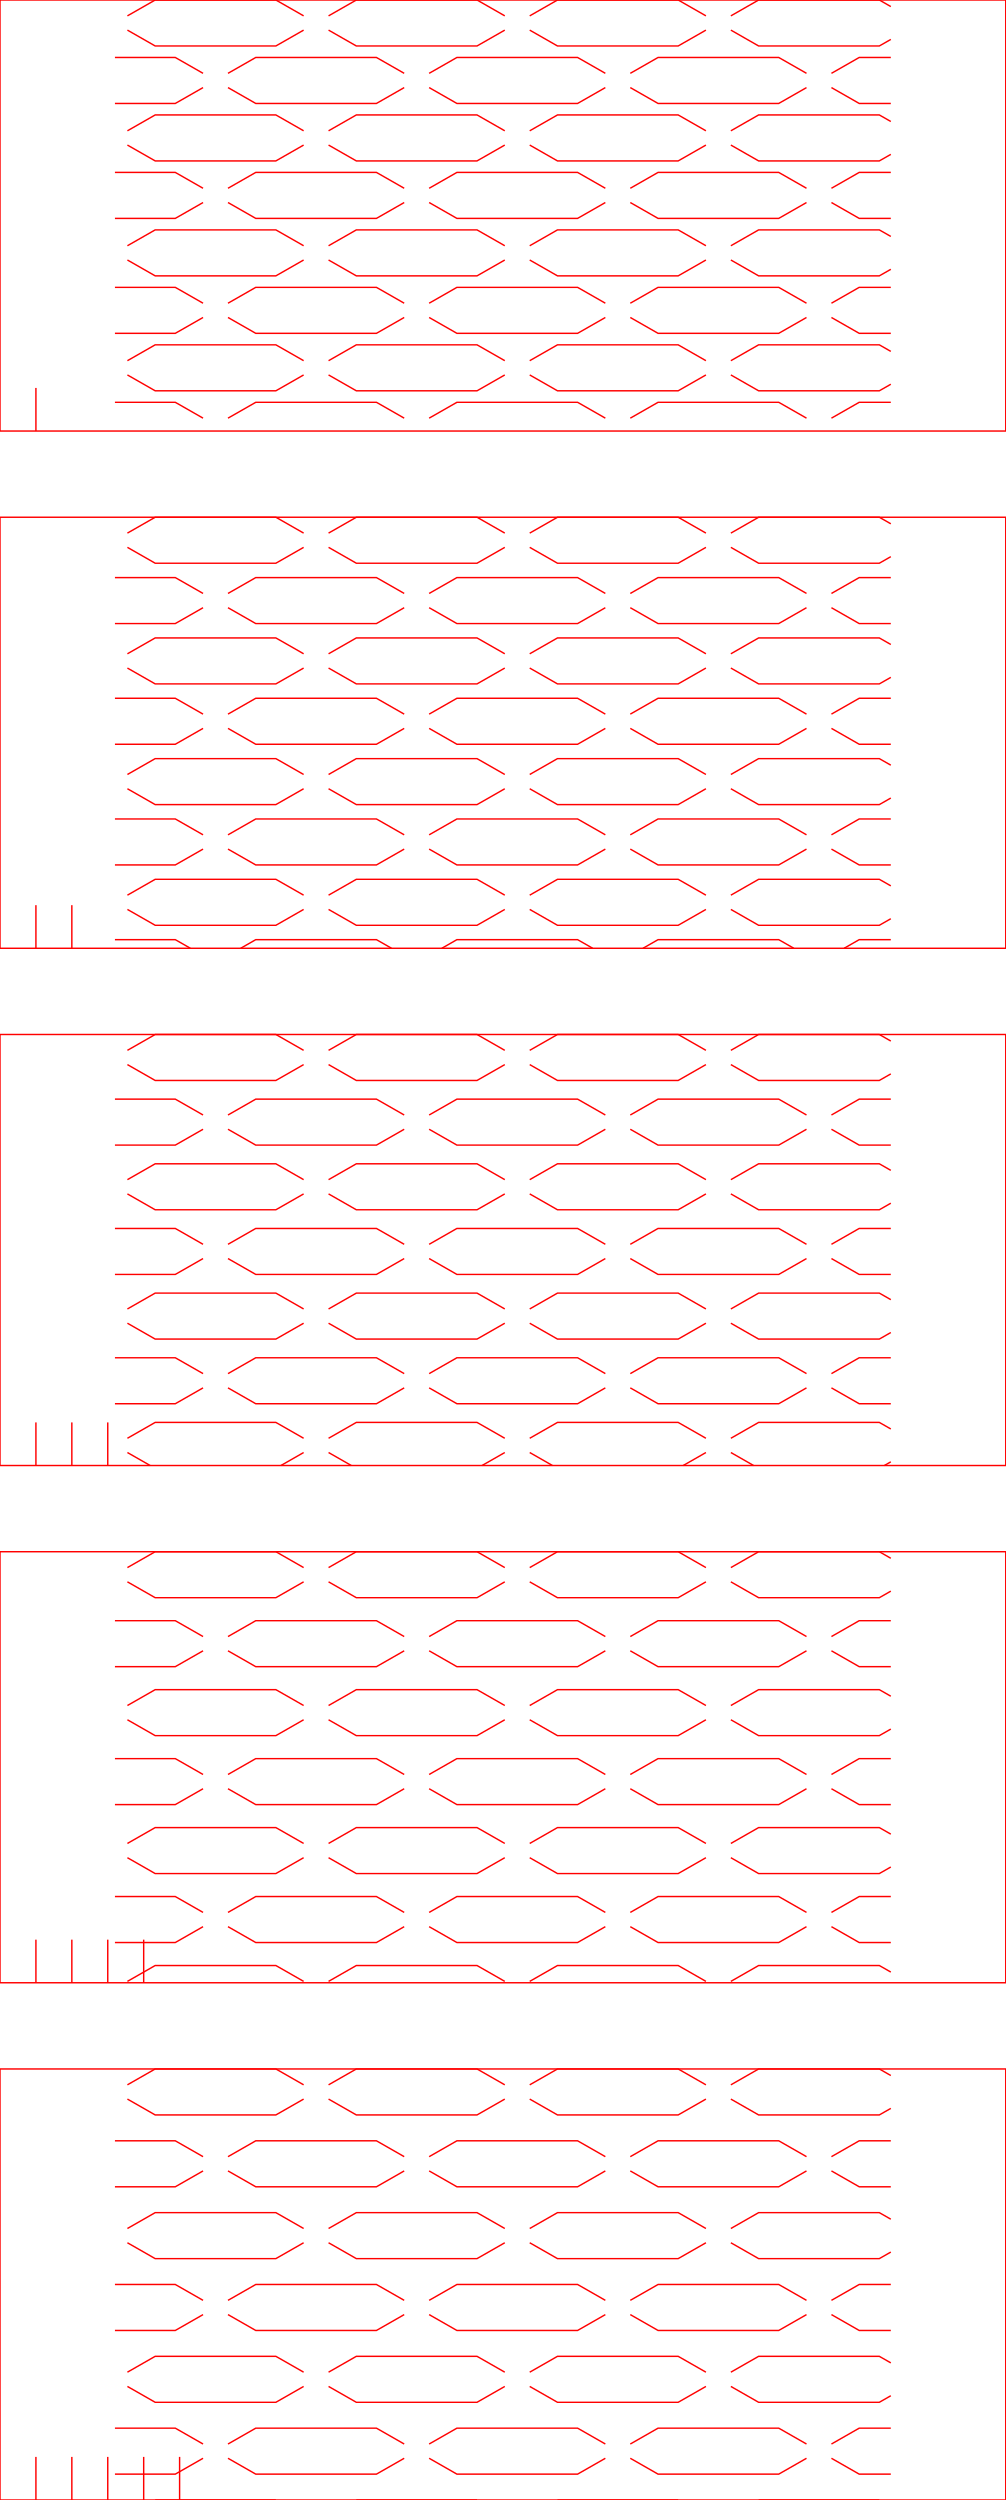
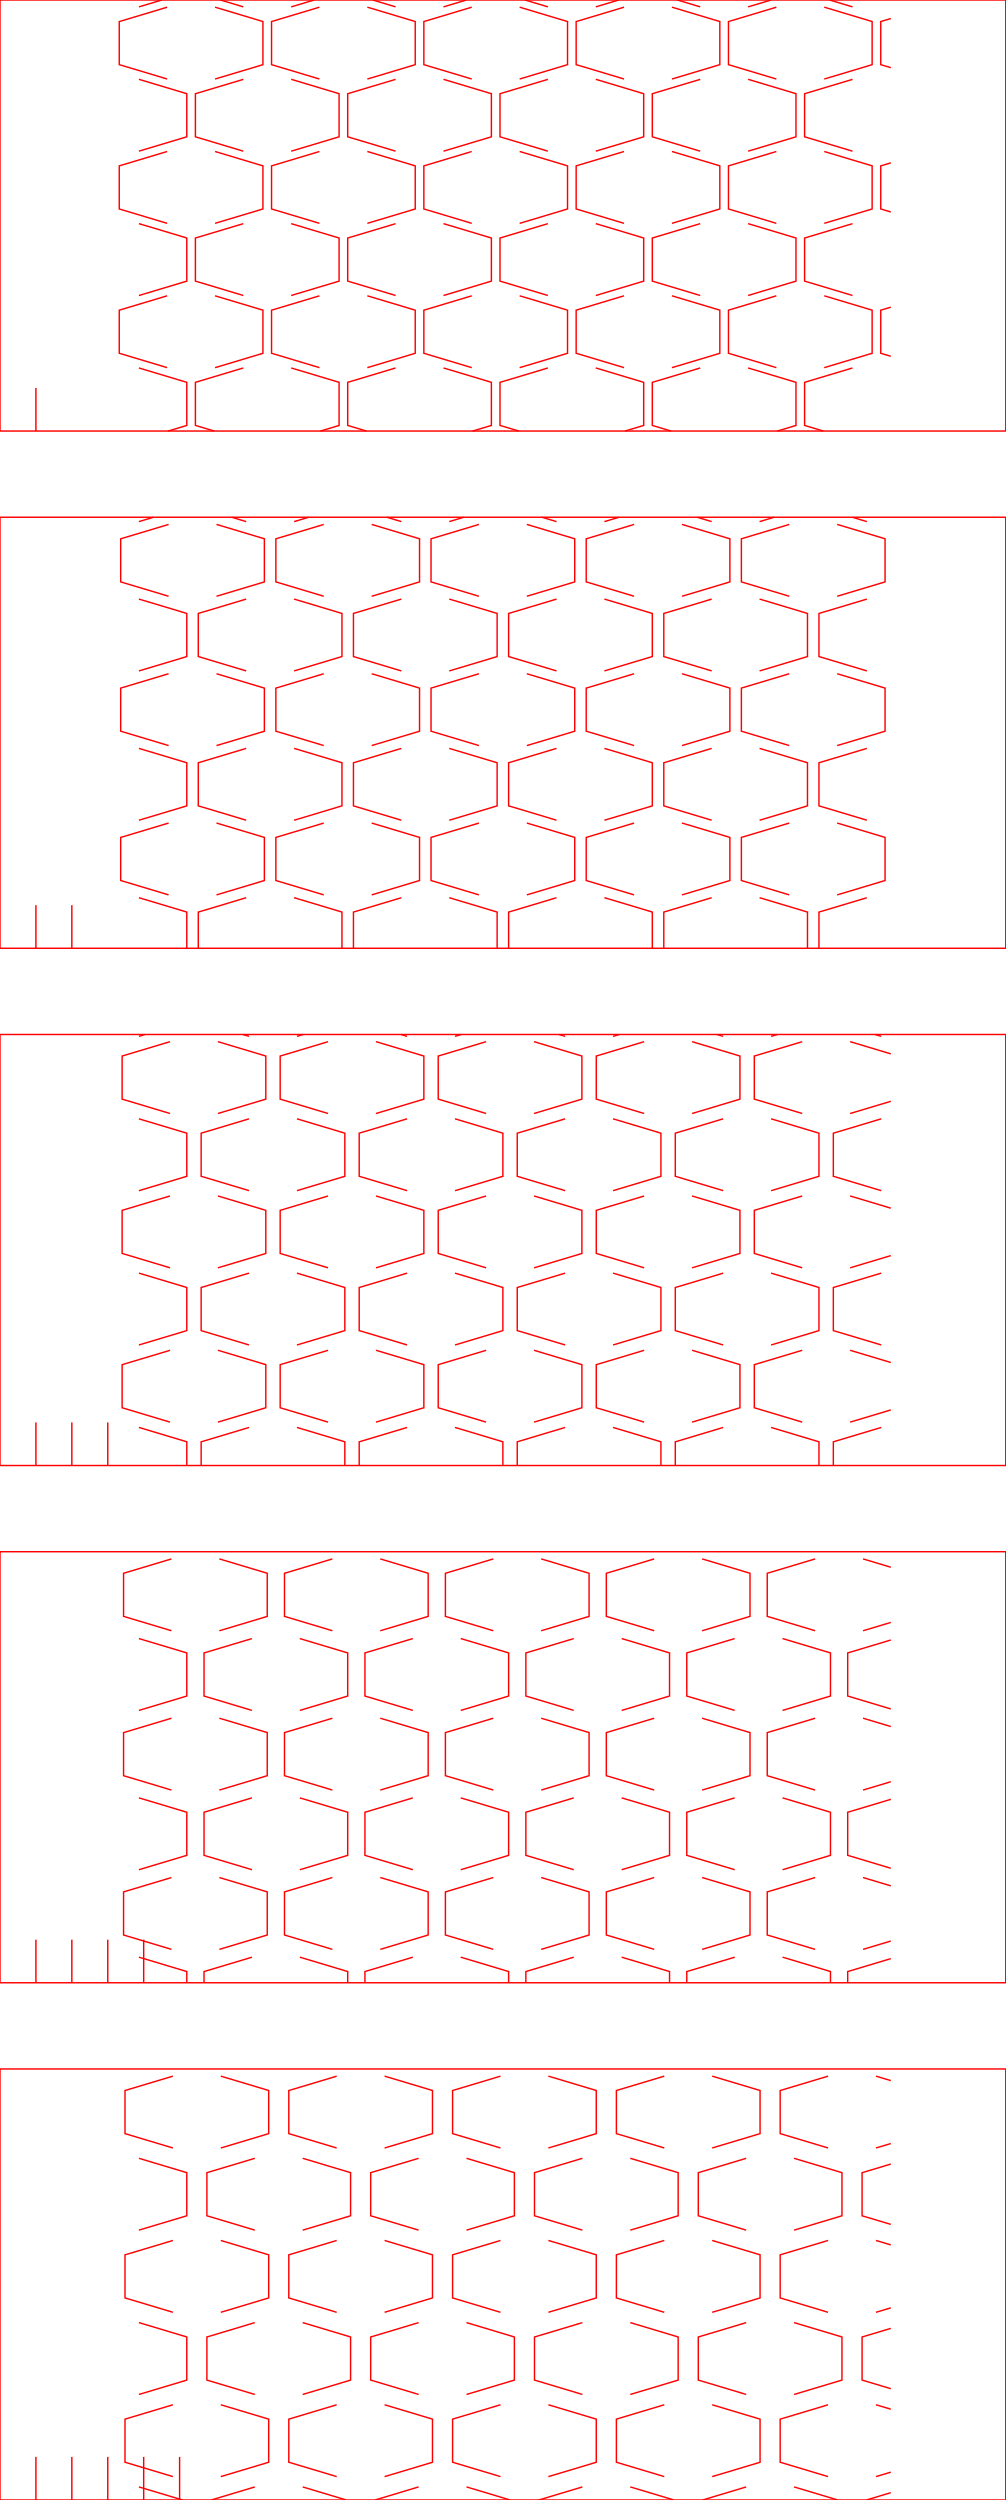
<svg xmlns="http://www.w3.org/2000/svg" width="70mm" height="174mm" viewBox="0 0 70 174">
  <g fill="none" stroke="#FF0000" stroke-width="0.1">
    <polyline points="0,0 70,0 70,30 0,30 0,0" />
-     <polyline points="8.868,1.104 10.8,0 19.2,0 21.132,1.104" />
-     <polyline points="8.868,2.096 10.8,3.2 19.2,3.2 21.132,2.096" />
-     <polyline points="22.868,1.104 24.8,0 33.2,0 35.132,1.104" />
-     <polyline points="22.868,2.096 24.8,3.2 33.2,3.2 35.132,2.096" />
-     <polyline points="36.868,1.104 38.8,0 47.2,0 49.132,1.104" />
-     <polyline points="36.868,2.096 38.8,3.2 47.2,3.2 49.132,2.096" />
-     <polyline points="50.868,1.104 52.8,0 61.2,0 62,0.457" />
-     <polyline points="50.868,2.096 52.8,3.2 61.2,3.2 62,2.743" />
-     <polyline points="8,4 12.2,4 14.132,5.104" />
-     <polyline points="8,7.2 12.2,7.2 14.132,6.096" />
-     <polyline points="15.868,5.104 17.8,4 26.2,4 28.132,5.104" />
-     <polyline points="15.868,6.096 17.8,7.2 26.2,7.2 28.132,6.096" />
-     <polyline points="29.868,5.104 31.8,4 40.2,4 42.132,5.104" />
-     <polyline points="29.868,6.096 31.8,7.2 40.2,7.2 42.132,6.096" />
-     <polyline points="43.868,5.104 45.8,4 54.2,4 56.132,5.104" />
-     <polyline points="43.868,6.096 45.8,7.2 54.2,7.2 56.132,6.096" />
-     <polyline points="57.868,5.104 59.8,4 62,4" />
-     <polyline points="57.868,6.096 59.8,7.2 62,7.2" />
-     <polyline points="8.868,9.104 10.8,8 19.2,8 21.132,9.104" />
-     <polyline points="8.868,10.096 10.8,11.2 19.2,11.2 21.132,10.096" />
-     <polyline points="22.868,9.104 24.8,8 33.2,8 35.132,9.104" />
-     <polyline points="22.868,10.096 24.8,11.2 33.2,11.2 35.132,10.096" />
-     <polyline points="36.868,9.104 38.8,8 47.2,8 49.132,9.104" />
-     <polyline points="36.868,10.096 38.8,11.2 47.2,11.2 49.132,10.096" />
-     <polyline points="50.868,9.104 52.8,8 61.2,8 62,8.457" />
-     <polyline points="50.868,10.096 52.8,11.2 61.2,11.2 62,10.743" />
-     <polyline points="8,12 12.2,12 14.132,13.104" />
-     <polyline points="8,15.2 12.2,15.2 14.132,14.096" />
-     <polyline points="15.868,13.104 17.8,12 26.2,12 28.132,13.104" />
-     <polyline points="15.868,14.096 17.8,15.2 26.2,15.2 28.132,14.096" />
-     <polyline points="29.868,13.104 31.8,12 40.2,12 42.132,13.104" />
-     <polyline points="29.868,14.096 31.8,15.2 40.2,15.2 42.132,14.096" />
-     <polyline points="43.868,13.104 45.8,12 54.2,12 56.132,13.104" />
-     <polyline points="43.868,14.096 45.8,15.2 54.2,15.2 56.132,14.096" />
-     <polyline points="57.868,13.104 59.8,12 62,12" />
-     <polyline points="57.868,14.096 59.8,15.2 62,15.2" />
-     <polyline points="8.868,17.104 10.8,16 19.2,16 21.132,17.104" />
-     <polyline points="8.868,18.096 10.8,19.2 19.2,19.2 21.132,18.096" />
-     <polyline points="22.868,17.104 24.8,16 33.2,16 35.132,17.104" />
-     <polyline points="22.868,18.096 24.8,19.2 33.2,19.2 35.132,18.096" />
-     <polyline points="36.868,17.104 38.8,16 47.2,16 49.132,17.104" />
-     <polyline points="36.868,18.096 38.8,19.2 47.2,19.2 49.132,18.096" />
-     <polyline points="50.868,17.104 52.8,16 61.2,16 62,16.457" />
-     <polyline points="50.868,18.096 52.8,19.2 61.2,19.2 62,18.743" />
-     <polyline points="8,20 12.2,20 14.132,21.104" />
-     <polyline points="8,23.2 12.2,23.2 14.132,22.096" />
-     <polyline points="15.868,21.104 17.8,20 26.2,20 28.132,21.104" />
-     <polyline points="15.868,22.096 17.8,23.2 26.2,23.2 28.132,22.096" />
-     <polyline points="29.868,21.104 31.8,20 40.2,20 42.132,21.104" />
-     <polyline points="29.868,22.096 31.8,23.2 40.2,23.2 42.132,22.096" />
-     <polyline points="43.868,21.104 45.8,20 54.2,20 56.132,21.104" />
-     <polyline points="43.868,22.096 45.8,23.2 54.2,23.2 56.132,22.096" />
-     <polyline points="57.868,21.104 59.8,20 62,20" />
-     <polyline points="57.868,22.096 59.8,23.2 62,23.2" />
-     <polyline points="8.868,25.104 10.8,24 19.2,24 21.132,25.104" />
-     <polyline points="8.868,26.096 10.8,27.2 19.2,27.2 21.132,26.096" />
-     <polyline points="22.868,25.104 24.8,24 33.2,24 35.132,25.104" />
-     <polyline points="22.868,26.096 24.8,27.2 33.2,27.2 35.132,26.096" />
-     <polyline points="36.868,25.104 38.8,24 47.2,24 49.132,25.104" />
-     <polyline points="36.868,26.096 38.8,27.2 47.2,27.2 49.132,26.096" />
-     <polyline points="50.868,25.104 52.8,24 61.2,24 62,24.457" />
-     <polyline points="50.868,26.096 52.8,27.2 61.2,27.2 62,26.743" />
-     <polyline points="8,28 12.2,28 14.132,29.104" />
-     <polyline points="15.868,29.104 17.8,28 26.2,28 28.132,29.104" />
-     <polyline points="29.868,29.104 31.8,28 40.2,28 42.132,29.104" />
-     <polyline points="43.868,29.104 45.8,28 54.2,28 56.132,29.104" />
-     <polyline points="57.868,29.104 59.8,28 62,28" />
+     <line x1="11.26" y1="0" x2="9.667" y2="0.478" />
+     <line x1="21.86" y1="0" x2="20.267" y2="0.478" />
+     <line x1="15.34" y1="0" x2="16.933" y2="0.478" />
+     <line x1="32.46" y1="0" x2="30.867" y2="0.478" />
+     <line x1="25.94" y1="0" x2="27.533" y2="0.478" />
+     <line x1="43.06" y1="0" x2="41.467" y2="0.478" />
+     <line x1="36.54" y1="0" x2="38.133" y2="0.478" />
+     <line x1="53.66" y1="0" x2="52.067" y2="0.478" />
+     <line x1="47.14" y1="0" x2="48.733" y2="0.478" />
+     <line x1="57.74" y1="0" x2="59.333" y2="0.478" />
+     <polyline points="14.967,0.5 18.3,1.5 18.3,4.5 14.967,5.5" />
+     <polyline points="11.633,0.5 8.3,1.5 8.3,4.5 11.633,5.5" />
+     <polyline points="25.567,0.5 28.9,1.5 28.9,4.5 25.567,5.5" />
+     <polyline points="22.233,0.5 18.9,1.5 18.9,4.5 22.233,5.5" />
+     <polyline points="36.167,0.5 39.5,1.5 39.5,4.5 36.167,5.5" />
+     <polyline points="32.833,0.5 29.5,1.5 29.5,4.5 32.833,5.5" />
+     <polyline points="46.767,0.5 50.1,1.5 50.1,4.5 46.767,5.5" />
+     <polyline points="43.433,0.5 40.1,1.5 40.1,4.5 43.433,5.5" />
+     <polyline points="57.367,0.5 60.7,1.5 60.7,4.5 57.367,5.5" />
+     <polyline points="54.033,0.5 50.7,1.5 50.7,4.5 54.033,5.5" />
+     <polyline points="62,1.29 61.3,1.5 61.3,4.5 62,4.71" />
+     <polyline points="9.667,5.522 13,6.522 13,9.522 9.667,10.522" />
+     <polyline points="20.267,5.522 23.6,6.522 23.6,9.522 20.267,10.522" />
+     <polyline points="16.933,5.522 13.6,6.522 13.6,9.522 16.933,10.522" />
+     <polyline points="30.867,5.522 34.2,6.522 34.2,9.522 30.867,10.522" />
+     <polyline points="27.533,5.522 24.2,6.522 24.2,9.522 27.533,10.522" />
+     <polyline points="41.467,5.522 44.8,6.522 44.8,9.522 41.467,10.522" />
+     <polyline points="38.133,5.522 34.8,6.522 34.8,9.522 38.133,10.522" />
+     <polyline points="52.067,5.522 55.4,6.522 55.4,9.522 52.067,10.522" />
+     <polyline points="48.733,5.522 45.4,6.522 45.4,9.522 48.733,10.522" />
+     <polyline points="59.333,5.522 56,6.522 56,9.522 59.333,10.522" />
+     <polyline points="14.967,10.544 18.3,11.544 18.3,14.544 14.967,15.544" />
+     <polyline points="11.633,10.544 8.3,11.544 8.3,14.544 11.633,15.544" />
+     <polyline points="25.567,10.544 28.9,11.544 28.9,14.544 25.567,15.544" />
+     <polyline points="22.233,10.544 18.9,11.544 18.9,14.544 22.233,15.544" />
+     <polyline points="36.167,10.544 39.5,11.544 39.5,14.544 36.167,15.544" />
+     <polyline points="32.833,10.544 29.5,11.544 29.5,14.544 32.833,15.544" />
+     <polyline points="46.767,10.544 50.1,11.544 50.1,14.544 46.767,15.544" />
+     <polyline points="43.433,10.544 40.1,11.544 40.1,14.544 43.433,15.544" />
+     <polyline points="57.367,10.544 60.7,11.544 60.7,14.544 57.367,15.544" />
+     <polyline points="54.033,10.544 50.7,11.544 50.7,14.544 54.033,15.544" />
+     <polyline points="62,11.334 61.3,11.544 61.3,14.544 62,14.754" />
+     <polyline points="9.667,15.566 13,16.566 13,19.566 9.667,20.566" />
+     <polyline points="20.267,15.566 23.6,16.566 23.6,19.566 20.267,20.566" />
+     <polyline points="16.933,15.566 13.6,16.566 13.6,19.566 16.933,20.566" />
+     <polyline points="30.867,15.566 34.2,16.566 34.2,19.566 30.867,20.566" />
+     <polyline points="27.533,15.566 24.2,16.566 24.2,19.566 27.533,20.566" />
+     <polyline points="41.467,15.566 44.8,16.566 44.8,19.566 41.467,20.566" />
+     <polyline points="38.133,15.566 34.8,16.566 34.8,19.566 38.133,20.566" />
+     <polyline points="52.067,15.566 55.4,16.566 55.4,19.566 52.067,20.566" />
+     <polyline points="48.733,15.566 45.4,16.566 45.4,19.566 48.733,20.566" />
+     <polyline points="59.333,15.566 56,16.566 56,19.566 59.333,20.566" />
+     <polyline points="14.967,20.588 18.3,21.588 18.3,24.588 14.967,25.588" />
+     <polyline points="11.633,20.588 8.3,21.588 8.3,24.588 11.633,25.588" />
+     <polyline points="25.567,20.588 28.9,21.588 28.9,24.588 25.567,25.588" />
+     <polyline points="22.233,20.588 18.9,21.588 18.9,24.588 22.233,25.588" />
+     <polyline points="36.167,20.588 39.5,21.588 39.5,24.588 36.167,25.588" />
+     <polyline points="32.833,20.588 29.5,21.588 29.5,24.588 32.833,25.588" />
+     <polyline points="46.767,20.588 50.1,21.588 50.1,24.588 46.767,25.588" />
+     <polyline points="43.433,20.588 40.1,21.588 40.1,24.588 43.433,25.588" />
+     <polyline points="57.367,20.588 60.7,21.588 60.7,24.588 57.367,25.588" />
+     <polyline points="54.033,20.588 50.7,21.588 50.7,24.588 54.033,25.588" />
+     <polyline points="62,21.378 61.3,21.588 61.3,24.588 62,24.798" />
+     <polyline points="9.667,25.61 13,26.61 13,29.61 11.7,30" />
+     <polyline points="20.267,25.61 23.6,26.61 23.6,29.61 22.3,30" />
+     <polyline points="16.933,25.61 13.6,26.61 13.6,29.61 14.9,30" />
+     <polyline points="30.867,25.61 34.2,26.61 34.2,29.61 32.9,30" />
+     <polyline points="27.533,25.61 24.2,26.61 24.2,29.61 25.5,30" />
+     <polyline points="41.467,25.61 44.8,26.61 44.8,29.61 43.5,30" />
+     <polyline points="38.133,25.61 34.8,26.61 34.8,29.61 36.1,30" />
+     <polyline points="52.067,25.61 55.4,26.61 55.4,29.61 54.1,30" />
+     <polyline points="48.733,25.61 45.4,26.61 45.4,29.61 46.7,30" />
+     <polyline points="59.333,25.61 56,26.61 56,29.61 57.3,30" />
    <line x1="2.5" y1="30" x2="2.5" y2="27" />
    <polyline points="0,36 70,36 70,66 0,66 0,36" />
-     <polyline points="8.868,37.104 10.8,36 19.2,36 21.132,37.104" />
-     <polyline points="8.868,38.096 10.8,39.2 19.2,39.2 21.132,38.096" />
-     <polyline points="22.868,37.104 24.8,36 33.2,36 35.132,37.104" />
-     <polyline points="22.868,38.096 24.8,39.2 33.2,39.2 35.132,38.096" />
-     <polyline points="36.868,37.104 38.8,36 47.2,36 49.132,37.104" />
-     <polyline points="36.868,38.096 38.8,39.2 47.2,39.2 49.132,38.096" />
-     <polyline points="50.868,37.104 52.8,36 61.2,36 62,36.457" />
-     <polyline points="50.868,38.096 52.8,39.2 61.2,39.2 62,38.743" />
-     <polyline points="8,40.2 12.2,40.2 14.132,41.304" />
-     <polyline points="8,43.4 12.2,43.4 14.132,42.296" />
-     <polyline points="15.868,41.304 17.8,40.2 26.2,40.2 28.132,41.304" />
-     <polyline points="15.868,42.296 17.8,43.4 26.2,43.4 28.132,42.296" />
-     <polyline points="29.868,41.304 31.8,40.2 40.2,40.2 42.132,41.304" />
-     <polyline points="29.868,42.296 31.8,43.4 40.2,43.4 42.132,42.296" />
-     <polyline points="43.868,41.304 45.8,40.2 54.2,40.2 56.132,41.304" />
-     <polyline points="43.868,42.296 45.8,43.4 54.2,43.4 56.132,42.296" />
-     <polyline points="57.868,41.304 59.8,40.2 62,40.2" />
-     <polyline points="57.868,42.296 59.8,43.4 62,43.4" />
-     <polyline points="8.868,45.504 10.8,44.4 19.2,44.4 21.132,45.504" />
-     <polyline points="8.868,46.496 10.8,47.6 19.2,47.6 21.132,46.496" />
-     <polyline points="22.868,45.504 24.8,44.4 33.2,44.4 35.132,45.504" />
-     <polyline points="22.868,46.496 24.8,47.6 33.2,47.6 35.132,46.496" />
-     <polyline points="36.868,45.504 38.8,44.4 47.2,44.4 49.132,45.504" />
-     <polyline points="36.868,46.496 38.8,47.6 47.2,47.6 49.132,46.496" />
-     <polyline points="50.868,45.504 52.8,44.4 61.2,44.4 62,44.857" />
-     <polyline points="50.868,46.496 52.8,47.6 61.2,47.6 62,47.143" />
-     <polyline points="8,48.6 12.2,48.6 14.132,49.704" />
-     <polyline points="8,51.8 12.2,51.8 14.132,50.696" />
-     <polyline points="15.868,49.704 17.8,48.6 26.2,48.6 28.132,49.704" />
-     <polyline points="15.868,50.696 17.8,51.8 26.2,51.8 28.132,50.696" />
-     <polyline points="29.868,49.704 31.8,48.6 40.2,48.6 42.132,49.704" />
-     <polyline points="29.868,50.696 31.8,51.8 40.2,51.8 42.132,50.696" />
-     <polyline points="43.868,49.704 45.8,48.6 54.2,48.6 56.132,49.704" />
-     <polyline points="43.868,50.696 45.8,51.8 54.2,51.8 56.132,50.696" />
-     <polyline points="57.868,49.704 59.8,48.6 62,48.6" />
-     <polyline points="57.868,50.696 59.8,51.8 62,51.8" />
-     <polyline points="8.868,53.904 10.8,52.8 19.2,52.8 21.132,53.904" />
-     <polyline points="8.868,54.896 10.8,56 19.2,56 21.132,54.896" />
-     <polyline points="22.868,53.904 24.8,52.8 33.2,52.8 35.132,53.904" />
-     <polyline points="22.868,54.896 24.8,56 33.2,56 35.132,54.896" />
-     <polyline points="36.868,53.904 38.8,52.8 47.2,52.8 49.132,53.904" />
-     <polyline points="36.868,54.896 38.8,56 47.2,56 49.132,54.896" />
-     <polyline points="50.868,53.904 52.8,52.8 61.2,52.8 62,53.257" />
-     <polyline points="50.868,54.896 52.8,56 61.2,56 62,55.543" />
-     <polyline points="8,57 12.2,57 14.132,58.104" />
-     <polyline points="8,60.2 12.2,60.2 14.132,59.096" />
-     <polyline points="15.868,58.104 17.8,57 26.2,57 28.132,58.104" />
-     <polyline points="15.868,59.096 17.8,60.2 26.2,60.2 28.132,59.096" />
-     <polyline points="29.868,58.104 31.8,57 40.2,57 42.132,58.104" />
-     <polyline points="29.868,59.096 31.8,60.2 40.2,60.2 42.132,59.096" />
-     <polyline points="43.868,58.104 45.8,57 54.2,57 56.132,58.104" />
-     <polyline points="43.868,59.096 45.8,60.2 54.2,60.2 56.132,59.096" />
-     <polyline points="57.868,58.104 59.8,57 62,57" />
-     <polyline points="57.868,59.096 59.8,60.2 62,60.2" />
-     <polyline points="8.868,62.304 10.8,61.2 19.2,61.2 21.132,62.304" />
-     <polyline points="8.868,63.296 10.8,64.4 19.2,64.4 21.132,63.296" />
-     <polyline points="22.868,62.304 24.8,61.2 33.2,61.2 35.132,62.304" />
-     <polyline points="22.868,63.296 24.8,64.4 33.2,64.4 35.132,63.296" />
-     <polyline points="36.868,62.304 38.8,61.2 47.2,61.2 49.132,62.304" />
-     <polyline points="36.868,63.296 38.8,64.4 47.2,64.4 49.132,63.296" />
-     <polyline points="50.868,62.304 52.8,61.2 61.2,61.2 62,61.657" />
-     <polyline points="50.868,63.296 52.8,64.4 61.2,64.4 62,63.943" />
-     <polyline points="8,65.4 12.2,65.4 13.25,66" />
-     <polyline points="16.75,66 17.8,65.4 26.2,65.4 27.25,66" />
-     <polyline points="30.75,66 31.8,65.4 40.2,65.4 41.25,66" />
-     <polyline points="44.75,66 45.8,65.4 54.2,65.4 55.25,66" />
-     <polyline points="58.75,66 59.8,65.4 62,65.4" />
+     <line x1="10.68" y1="36" x2="9.667" y2="36.304" />
+     <line x1="21.48" y1="36" x2="20.467" y2="36.304" />
+     <line x1="16.12" y1="36" x2="17.133" y2="36.304" />
+     <line x1="32.28" y1="36" x2="31.267" y2="36.304" />
+     <line x1="26.92" y1="36" x2="27.933" y2="36.304" />
+     <line x1="43.08" y1="36" x2="42.067" y2="36.304" />
+     <line x1="37.72" y1="36" x2="38.733" y2="36.304" />
+     <line x1="53.88" y1="36" x2="52.867" y2="36.304" />
+     <line x1="48.52" y1="36" x2="49.533" y2="36.304" />
+     <line x1="59.32" y1="36" x2="60.333" y2="36.304" />
+     <polyline points="15.067,36.5 18.4,37.5 18.4,40.5 15.067,41.5" />
+     <polyline points="11.733,36.5 8.4,37.5 8.4,40.5 11.733,41.5" />
+     <polyline points="25.867,36.5 29.2,37.5 29.2,40.5 25.867,41.5" />
+     <polyline points="22.533,36.5 19.2,37.5 19.2,40.5 22.533,41.5" />
+     <polyline points="36.667,36.5 40,37.5 40,40.5 36.667,41.5" />
+     <polyline points="33.333,36.5 30,37.5 30,40.5 33.333,41.5" />
+     <polyline points="47.467,36.5 50.8,37.5 50.8,40.5 47.467,41.5" />
+     <polyline points="44.133,36.5 40.8,37.5 40.8,40.5 44.133,41.5" />
+     <polyline points="58.267,36.5 61.6,37.5 61.6,40.5 58.267,41.5" />
+     <polyline points="54.933,36.5 51.6,37.5 51.6,40.5 54.933,41.5" />
+     <polyline points="9.667,41.696 13,42.696 13,45.696 9.667,46.696" />
+     <polyline points="20.467,41.696 23.8,42.696 23.8,45.696 20.467,46.696" />
+     <polyline points="17.133,41.696 13.8,42.696 13.8,45.696 17.133,46.696" />
+     <polyline points="31.267,41.696 34.6,42.696 34.6,45.696 31.267,46.696" />
+     <polyline points="27.933,41.696 24.6,42.696 24.6,45.696 27.933,46.696" />
+     <polyline points="42.067,41.696 45.4,42.696 45.4,45.696 42.067,46.696" />
+     <polyline points="38.733,41.696 35.4,42.696 35.4,45.696 38.733,46.696" />
+     <polyline points="52.867,41.696 56.2,42.696 56.2,45.696 52.867,46.696" />
+     <polyline points="49.533,41.696 46.2,42.696 46.2,45.696 49.533,46.696" />
+     <polyline points="60.333,41.696 57,42.696 57,45.696 60.333,46.696" />
+     <polyline points="15.067,46.892 18.4,47.892 18.4,50.892 15.067,51.892" />
+     <polyline points="11.733,46.892 8.4,47.892 8.4,50.892 11.733,51.892" />
+     <polyline points="25.867,46.892 29.2,47.892 29.2,50.892 25.867,51.892" />
+     <polyline points="22.533,46.892 19.2,47.892 19.2,50.892 22.533,51.892" />
+     <polyline points="36.667,46.892 40,47.892 40,50.892 36.667,51.892" />
+     <polyline points="33.333,46.892 30,47.892 30,50.892 33.333,51.892" />
+     <polyline points="47.467,46.892 50.8,47.892 50.8,50.892 47.467,51.892" />
+     <polyline points="44.133,46.892 40.8,47.892 40.8,50.892 44.133,51.892" />
+     <polyline points="58.267,46.892 61.6,47.892 61.6,50.892 58.267,51.892" />
+     <polyline points="54.933,46.892 51.6,47.892 51.6,50.892 54.933,51.892" />
+     <polyline points="9.667,52.088 13,53.088 13,56.088 9.667,57.088" />
+     <polyline points="20.467,52.088 23.8,53.088 23.8,56.088 20.467,57.088" />
+     <polyline points="17.133,52.088 13.8,53.088 13.8,56.088 17.133,57.088" />
+     <polyline points="31.267,52.088 34.6,53.088 34.6,56.088 31.267,57.088" />
+     <polyline points="27.933,52.088 24.6,53.088 24.6,56.088 27.933,57.088" />
+     <polyline points="42.067,52.088 45.4,53.088 45.4,56.088 42.067,57.088" />
+     <polyline points="38.733,52.088 35.4,53.088 35.4,56.088 38.733,57.088" />
+     <polyline points="52.867,52.088 56.2,53.088 56.2,56.088 52.867,57.088" />
+     <polyline points="49.533,52.088 46.2,53.088 46.2,56.088 49.533,57.088" />
+     <polyline points="60.333,52.088 57,53.088 57,56.088 60.333,57.088" />
+     <polyline points="15.067,57.284 18.4,58.284 18.4,61.284 15.067,62.284" />
+     <polyline points="11.733,57.284 8.4,58.284 8.4,61.284 11.733,62.284" />
+     <polyline points="25.867,57.284 29.2,58.284 29.2,61.284 25.867,62.284" />
+     <polyline points="22.533,57.284 19.2,58.284 19.2,61.284 22.533,62.284" />
+     <polyline points="36.667,57.284 40,58.284 40,61.284 36.667,62.284" />
+     <polyline points="33.333,57.284 30,58.284 30,61.284 33.333,62.284" />
+     <polyline points="47.467,57.284 50.8,58.284 50.8,61.284 47.467,62.284" />
+     <polyline points="44.133,57.284 40.8,58.284 40.8,61.284 44.133,62.284" />
+     <polyline points="58.267,57.284 61.6,58.284 61.6,61.284 58.267,62.284" />
+     <polyline points="54.933,57.284 51.6,58.284 51.6,61.284 54.933,62.284" />
+     <polyline points="9.667,62.48 13,63.48 13,66" />
+     <polyline points="20.467,62.48 23.8,63.48 23.8,66" />
+     <polyline points="17.133,62.48 13.8,63.48 13.8,66" />
+     <polyline points="31.267,62.48 34.6,63.48 34.6,66" />
+     <polyline points="27.933,62.48 24.6,63.48 24.6,66" />
+     <polyline points="42.067,62.48 45.4,63.48 45.4,66" />
+     <polyline points="38.733,62.48 35.4,63.48 35.4,66" />
+     <polyline points="52.867,62.48 56.2,63.48 56.2,66" />
+     <polyline points="49.533,62.48 46.2,63.48 46.2,66" />
+     <polyline points="60.333,62.48 57,63.48 57,66" />
    <line x1="2.5" y1="66" x2="2.5" y2="63" />
    <line x1="5" y1="66" x2="5" y2="63" />
    <polyline points="0,72 70,72 70,102 0,102 0,72" />
-     <polyline points="8.868,73.104 10.8,72 19.2,72 21.132,73.104" />
-     <polyline points="8.868,74.096 10.8,75.2 19.2,75.2 21.132,74.096" />
-     <polyline points="22.868,73.104 24.8,72 33.2,72 35.132,73.104" />
-     <polyline points="22.868,74.096 24.8,75.2 33.2,75.2 35.132,74.096" />
-     <polyline points="36.868,73.104 38.8,72 47.2,72 49.132,73.104" />
-     <polyline points="36.868,74.096 38.8,75.2 47.2,75.2 49.132,74.096" />
-     <polyline points="50.868,73.104 52.8,72 61.2,72 62,72.457" />
-     <polyline points="50.868,74.096 52.8,75.2 61.2,75.2 62,74.743" />
-     <polyline points="8,76.5 12.2,76.5 14.132,77.604" />
-     <polyline points="8,79.7 12.2,79.7 14.132,78.596" />
-     <polyline points="15.868,77.604 17.8,76.5 26.2,76.5 28.132,77.604" />
-     <polyline points="15.868,78.596 17.8,79.7 26.2,79.7 28.132,78.596" />
-     <polyline points="29.868,77.604 31.8,76.5 40.2,76.5 42.132,77.604" />
-     <polyline points="29.868,78.596 31.8,79.7 40.2,79.7 42.132,78.596" />
-     <polyline points="43.868,77.604 45.8,76.5 54.2,76.5 56.132,77.604" />
-     <polyline points="43.868,78.596 45.8,79.7 54.2,79.7 56.132,78.596" />
-     <polyline points="57.868,77.604 59.8,76.5 62,76.5" />
-     <polyline points="57.868,78.596 59.8,79.7 62,79.7" />
-     <polyline points="8.868,82.104 10.8,81 19.2,81 21.132,82.104" />
-     <polyline points="8.868,83.096 10.8,84.2 19.2,84.2 21.132,83.096" />
-     <polyline points="22.868,82.104 24.8,81 33.2,81 35.132,82.104" />
-     <polyline points="22.868,83.096 24.8,84.2 33.2,84.2 35.132,83.096" />
-     <polyline points="36.868,82.104 38.8,81 47.2,81 49.132,82.104" />
-     <polyline points="36.868,83.096 38.8,84.2 47.2,84.2 49.132,83.096" />
-     <polyline points="50.868,82.104 52.8,81 61.2,81 62,81.457" />
-     <polyline points="50.868,83.096 52.8,84.2 61.2,84.2 62,83.743" />
-     <polyline points="8,85.5 12.2,85.5 14.132,86.604" />
-     <polyline points="8,88.7 12.2,88.7 14.132,87.596" />
-     <polyline points="15.868,86.604 17.8,85.5 26.2,85.5 28.132,86.604" />
-     <polyline points="15.868,87.596 17.8,88.7 26.2,88.7 28.132,87.596" />
-     <polyline points="29.868,86.604 31.8,85.5 40.2,85.5 42.132,86.604" />
-     <polyline points="29.868,87.596 31.8,88.7 40.2,88.7 42.132,87.596" />
-     <polyline points="43.868,86.604 45.8,85.5 54.2,85.5 56.132,86.604" />
-     <polyline points="43.868,87.596 45.8,88.7 54.2,88.7 56.132,87.596" />
-     <polyline points="57.868,86.604 59.8,85.5 62,85.5" />
-     <polyline points="57.868,87.596 59.8,88.7 62,88.7" />
-     <polyline points="8.868,91.104 10.8,90 19.2,90 21.132,91.104" />
-     <polyline points="8.868,92.096 10.8,93.2 19.2,93.2 21.132,92.096" />
-     <polyline points="22.868,91.104 24.8,90 33.2,90 35.132,91.104" />
-     <polyline points="22.868,92.096 24.8,93.2 33.2,93.2 35.132,92.096" />
-     <polyline points="36.868,91.104 38.8,90 47.2,90 49.132,91.104" />
-     <polyline points="36.868,92.096 38.8,93.2 47.2,93.2 49.132,92.096" />
-     <polyline points="50.868,91.104 52.8,90 61.2,90 62,90.457" />
-     <polyline points="50.868,92.096 52.8,93.2 61.2,93.2 62,92.743" />
-     <polyline points="8,94.5 12.2,94.5 14.132,95.604" />
-     <polyline points="8,97.7 12.2,97.7 14.132,96.596" />
-     <polyline points="15.868,95.604 17.8,94.5 26.2,94.5 28.132,95.604" />
-     <polyline points="15.868,96.596 17.8,97.7 26.2,97.7 28.132,96.596" />
-     <polyline points="29.868,95.604 31.8,94.5 40.2,94.5 42.132,95.604" />
-     <polyline points="29.868,96.596 31.8,97.7 40.2,97.7 42.132,96.596" />
-     <polyline points="43.868,95.604 45.8,94.5 54.2,94.5 56.132,95.604" />
-     <polyline points="43.868,96.596 45.8,97.7 54.2,97.7 56.132,96.596" />
-     <polyline points="57.868,95.604 59.8,94.5 62,94.5" />
-     <polyline points="57.868,96.596 59.8,97.7 62,97.7" />
-     <polyline points="8.868,100.104 10.8,99 19.2,99 21.132,100.104" />
-     <line x1="8.868" y1="101.096" x2="10.45" y2="102" />
-     <line x1="19.55" y1="102" x2="21.132" y2="101.096" />
-     <polyline points="22.868,100.104 24.8,99 33.2,99 35.132,100.104" />
-     <line x1="22.868" y1="101.096" x2="24.45" y2="102" />
-     <line x1="33.55" y1="102" x2="35.132" y2="101.096" />
-     <polyline points="36.868,100.104 38.8,99 47.2,99 49.132,100.104" />
-     <line x1="36.868" y1="101.096" x2="38.45" y2="102" />
-     <line x1="47.55" y1="102" x2="49.132" y2="101.096" />
-     <polyline points="50.868,100.104 52.8,99 61.2,99 62,99.457" />
-     <line x1="50.868" y1="101.096" x2="52.45" y2="102" />
-     <line x1="61.55" y1="102" x2="62" y2="101.743" />
+     <line x1="10.1" y1="72" x2="9.667" y2="72.13" />
+     <line x1="21.1" y1="72" x2="20.667" y2="72.13" />
+     <line x1="16.9" y1="72" x2="17.333" y2="72.13" />
+     <line x1="32.1" y1="72" x2="31.667" y2="72.13" />
+     <line x1="27.9" y1="72" x2="28.333" y2="72.13" />
+     <line x1="43.1" y1="72" x2="42.667" y2="72.13" />
+     <line x1="38.9" y1="72" x2="39.333" y2="72.13" />
+     <line x1="54.1" y1="72" x2="53.667" y2="72.13" />
+     <line x1="49.9" y1="72" x2="50.333" y2="72.13" />
+     <line x1="60.9" y1="72" x2="61.333" y2="72.13" />
+     <polyline points="15.167,72.5 18.5,73.5 18.5,76.5 15.167,77.5" />
+     <polyline points="11.833,72.5 8.5,73.5 8.5,76.5 11.833,77.5" />
+     <polyline points="26.167,72.5 29.5,73.5 29.5,76.5 26.167,77.5" />
+     <polyline points="22.833,72.5 19.5,73.5 19.5,76.5 22.833,77.5" />
+     <polyline points="37.167,72.5 40.5,73.5 40.5,76.5 37.167,77.5" />
+     <polyline points="33.833,72.5 30.5,73.5 30.5,76.5 33.833,77.5" />
+     <polyline points="48.167,72.5 51.5,73.5 51.5,76.5 48.167,77.5" />
+     <polyline points="44.833,72.5 41.5,73.5 41.5,76.5 44.833,77.5" />
+     <line x1="59.167" y1="72.5" x2="62" y2="73.35" />
+     <line x1="62" y1="76.65" x2="59.167" y2="77.5" />
+     <polyline points="55.833,72.5 52.5,73.5 52.5,76.5 55.833,77.5" />
+     <polyline points="9.667,77.87 13,78.87 13,81.87 9.667,82.87" />
+     <polyline points="20.667,77.87 24,78.87 24,81.87 20.667,82.87" />
+     <polyline points="17.333,77.87 14,78.87 14,81.87 17.333,82.87" />
+     <polyline points="31.667,77.87 35,78.87 35,81.87 31.667,82.87" />
+     <polyline points="28.333,77.87 25,78.87 25,81.87 28.333,82.87" />
+     <polyline points="42.667,77.87 46,78.87 46,81.87 42.667,82.87" />
+     <polyline points="39.333,77.87 36,78.87 36,81.87 39.333,82.87" />
+     <polyline points="53.667,77.87 57,78.87 57,81.87 53.667,82.87" />
+     <polyline points="50.333,77.87 47,78.87 47,81.87 50.333,82.87" />
+     <polyline points="61.333,77.87 58,78.87 58,81.87 61.333,82.87" />
+     <polyline points="15.167,83.24 18.5,84.24 18.5,87.24 15.167,88.24" />
+     <polyline points="11.833,83.24 8.5,84.24 8.5,87.24 11.833,88.24" />
+     <polyline points="26.167,83.24 29.5,84.24 29.5,87.24 26.167,88.24" />
+     <polyline points="22.833,83.24 19.5,84.24 19.5,87.24 22.833,88.24" />
+     <polyline points="37.167,83.24 40.5,84.24 40.5,87.24 37.167,88.24" />
+     <polyline points="33.833,83.24 30.5,84.24 30.5,87.24 33.833,88.24" />
+     <polyline points="48.167,83.24 51.5,84.24 51.5,87.24 48.167,88.24" />
+     <polyline points="44.833,83.24 41.5,84.24 41.5,87.24 44.833,88.24" />
+     <line x1="59.167" y1="83.24" x2="62" y2="84.09" />
+     <line x1="62" y1="87.39" x2="59.167" y2="88.24" />
+     <polyline points="55.833,83.24 52.5,84.24 52.5,87.24 55.833,88.24" />
+     <polyline points="9.667,88.61 13,89.61 13,92.61 9.667,93.61" />
+     <polyline points="20.667,88.61 24,89.61 24,92.61 20.667,93.61" />
+     <polyline points="17.333,88.61 14,89.61 14,92.61 17.333,93.61" />
+     <polyline points="31.667,88.61 35,89.61 35,92.61 31.667,93.61" />
+     <polyline points="28.333,88.61 25,89.61 25,92.61 28.333,93.61" />
+     <polyline points="42.667,88.61 46,89.61 46,92.61 42.667,93.61" />
+     <polyline points="39.333,88.61 36,89.61 36,92.61 39.333,93.61" />
+     <polyline points="53.667,88.61 57,89.61 57,92.61 53.667,93.61" />
+     <polyline points="50.333,88.61 47,89.61 47,92.61 50.333,93.61" />
+     <polyline points="61.333,88.61 58,89.61 58,92.61 61.333,93.61" />
+     <polyline points="15.167,93.98 18.5,94.98 18.5,97.98 15.167,98.98" />
+     <polyline points="11.833,93.98 8.5,94.98 8.5,97.98 11.833,98.98" />
+     <polyline points="26.167,93.98 29.5,94.98 29.5,97.98 26.167,98.98" />
+     <polyline points="22.833,93.98 19.5,94.98 19.5,97.98 22.833,98.98" />
+     <polyline points="37.167,93.98 40.5,94.98 40.5,97.98 37.167,98.98" />
+     <polyline points="33.833,93.98 30.5,94.98 30.5,97.98 33.833,98.98" />
+     <polyline points="48.167,93.98 51.5,94.98 51.5,97.98 48.167,98.98" />
+     <polyline points="44.833,93.98 41.5,94.98 41.5,97.98 44.833,98.98" />
+     <line x1="59.167" y1="93.98" x2="62" y2="94.83" />
+     <line x1="62" y1="98.13" x2="59.167" y2="98.98" />
+     <polyline points="55.833,93.98 52.5,94.98 52.5,97.98 55.833,98.98" />
+     <polyline points="9.667,99.35 13,100.35 13,102" />
+     <polyline points="20.667,99.35 24,100.35 24,102" />
+     <polyline points="17.333,99.35 14,100.35 14,102" />
+     <polyline points="31.667,99.35 35,100.35 35,102" />
+     <polyline points="28.333,99.35 25,100.35 25,102" />
+     <polyline points="42.667,99.35 46,100.35 46,102" />
+     <polyline points="39.333,99.35 36,100.35 36,102" />
+     <polyline points="53.667,99.35 57,100.35 57,102" />
+     <polyline points="50.333,99.35 47,100.35 47,102" />
+     <polyline points="61.333,99.35 58,100.35 58,102" />
    <line x1="2.5" y1="102" x2="2.5" y2="99" />
    <line x1="5" y1="102" x2="5" y2="99" />
    <line x1="7.5" y1="102" x2="7.5" y2="99" />
    <polyline points="0,108 70,108 70,138 0,138 0,108" />
-     <polyline points="8.868,109.104 10.8,108 19.2,108 21.132,109.104" />
-     <polyline points="8.868,110.096 10.8,111.2 19.2,111.2 21.132,110.096" />
-     <polyline points="22.868,109.104 24.8,108 33.2,108 35.132,109.104" />
-     <polyline points="22.868,110.096 24.8,111.2 33.2,111.2 35.132,110.096" />
-     <polyline points="36.868,109.104 38.8,108 47.2,108 49.132,109.104" />
-     <polyline points="36.868,110.096 38.8,111.2 47.2,111.2 49.132,110.096" />
-     <polyline points="50.868,109.104 52.8,108 61.2,108 62,108.457" />
-     <polyline points="50.868,110.096 52.8,111.2 61.2,111.2 62,110.743" />
-     <polyline points="8,112.8 12.2,112.8 14.132,113.904" />
-     <polyline points="8,116 12.2,116 14.132,114.896" />
-     <polyline points="15.868,113.904 17.8,112.8 26.2,112.8 28.132,113.904" />
-     <polyline points="15.868,114.896 17.8,116 26.2,116 28.132,114.896" />
-     <polyline points="29.868,113.904 31.8,112.8 40.2,112.8 42.132,113.904" />
-     <polyline points="29.868,114.896 31.8,116 40.2,116 42.132,114.896" />
-     <polyline points="43.868,113.904 45.8,112.8 54.2,112.8 56.132,113.904" />
-     <polyline points="43.868,114.896 45.8,116 54.2,116 56.132,114.896" />
-     <polyline points="57.868,113.904 59.8,112.8 62,112.8" />
-     <polyline points="57.868,114.896 59.8,116 62,116" />
-     <polyline points="8.868,118.704 10.8,117.6 19.2,117.6 21.132,118.704" />
-     <polyline points="8.868,119.696 10.8,120.8 19.2,120.8 21.132,119.696" />
-     <polyline points="22.868,118.704 24.8,117.6 33.2,117.6 35.132,118.704" />
-     <polyline points="22.868,119.696 24.8,120.8 33.2,120.8 35.132,119.696" />
-     <polyline points="36.868,118.704 38.8,117.6 47.2,117.6 49.132,118.704" />
-     <polyline points="36.868,119.696 38.8,120.8 47.2,120.8 49.132,119.696" />
-     <polyline points="50.868,118.704 52.8,117.6 61.2,117.6 62,118.057" />
-     <polyline points="50.868,119.696 52.8,120.8 61.2,120.8 62,120.343" />
-     <polyline points="8,122.4 12.2,122.4 14.132,123.504" />
-     <polyline points="8,125.6 12.2,125.6 14.132,124.496" />
-     <polyline points="15.868,123.504 17.8,122.4 26.2,122.4 28.132,123.504" />
-     <polyline points="15.868,124.496 17.8,125.6 26.2,125.6 28.132,124.496" />
-     <polyline points="29.868,123.504 31.8,122.4 40.2,122.4 42.132,123.504" />
-     <polyline points="29.868,124.496 31.8,125.6 40.2,125.6 42.132,124.496" />
-     <polyline points="43.868,123.504 45.8,122.4 54.2,122.4 56.132,123.504" />
-     <polyline points="43.868,124.496 45.8,125.6 54.2,125.6 56.132,124.496" />
-     <polyline points="57.868,123.504 59.8,122.4 62,122.4" />
-     <polyline points="57.868,124.496 59.8,125.6 62,125.6" />
-     <polyline points="8.868,128.304 10.8,127.2 19.2,127.2 21.132,128.304" />
-     <polyline points="8.868,129.296 10.8,130.4 19.2,130.4 21.132,129.296" />
-     <polyline points="22.868,128.304 24.8,127.2 33.2,127.2 35.132,128.304" />
-     <polyline points="22.868,129.296 24.8,130.4 33.2,130.4 35.132,129.296" />
-     <polyline points="36.868,128.304 38.8,127.2 47.2,127.2 49.132,128.304" />
-     <polyline points="36.868,129.296 38.8,130.4 47.2,130.4 49.132,129.296" />
-     <polyline points="50.868,128.304 52.8,127.2 61.2,127.2 62,127.657" />
-     <polyline points="50.868,129.296 52.8,130.4 61.2,130.4 62,129.943" />
-     <polyline points="8,132 12.2,132 14.132,133.104" />
-     <polyline points="8,135.2 12.2,135.2 14.132,134.096" />
-     <polyline points="15.868,133.104 17.8,132 26.2,132 28.132,133.104" />
-     <polyline points="15.868,134.096 17.8,135.2 26.2,135.2 28.132,134.096" />
-     <polyline points="29.868,133.104 31.8,132 40.2,132 42.132,133.104" />
-     <polyline points="29.868,134.096 31.8,135.2 40.2,135.2 42.132,134.096" />
-     <polyline points="43.868,133.104 45.8,132 54.2,132 56.132,133.104" />
-     <polyline points="43.868,134.096 45.8,135.2 54.2,135.2 56.132,134.096" />
-     <polyline points="57.868,133.104 59.8,132 62,132" />
-     <polyline points="57.868,134.096 59.8,135.2 62,135.2" />
-     <polyline points="8.868,137.904 10.8,136.8 19.2,136.8 21.132,137.904" />
-     <polyline points="22.868,137.904 24.8,136.8 33.2,136.8 35.132,137.904" />
-     <polyline points="36.868,137.904 38.8,136.8 47.2,136.8 49.132,137.904" />
-     <polyline points="50.868,137.904 52.8,136.8 61.2,136.8 62,137.257" />
+     <polyline points="15.267,108.5 18.6,109.5 18.6,112.5 15.267,113.5" />
+     <polyline points="11.933,108.5 8.6,109.5 8.6,112.5 11.933,113.5" />
+     <polyline points="26.467,108.5 29.8,109.5 29.8,112.5 26.467,113.5" />
+     <polyline points="23.133,108.5 19.8,109.5 19.8,112.5 23.133,113.5" />
+     <polyline points="37.667,108.5 41,109.5 41,112.5 37.667,113.5" />
+     <polyline points="34.333,108.5 31,109.5 31,112.5 34.333,113.5" />
+     <polyline points="48.867,108.5 52.2,109.5 52.2,112.5 48.867,113.5" />
+     <polyline points="45.533,108.5 42.2,109.5 42.2,112.5 45.533,113.5" />
+     <line x1="60.067" y1="108.5" x2="62" y2="109.08" />
+     <line x1="62" y1="112.92" x2="60.067" y2="113.5" />
+     <polyline points="56.733,108.5 53.4,109.5 53.4,112.5 56.733,113.5" />
+     <polyline points="9.667,114.044 13,115.044 13,118.044 9.667,119.044" />
+     <polyline points="20.867,114.044 24.2,115.044 24.2,118.044 20.867,119.044" />
+     <polyline points="17.533,114.044 14.2,115.044 14.2,118.044 17.533,119.044" />
+     <polyline points="32.067,114.044 35.4,115.044 35.4,118.044 32.067,119.044" />
+     <polyline points="28.733,114.044 25.4,115.044 25.4,118.044 28.733,119.044" />
+     <polyline points="43.267,114.044 46.6,115.044 46.6,118.044 43.267,119.044" />
+     <polyline points="39.933,114.044 36.6,115.044 36.6,118.044 39.933,119.044" />
+     <polyline points="54.467,114.044 57.8,115.044 57.8,118.044 54.467,119.044" />
+     <polyline points="51.133,114.044 47.8,115.044 47.8,118.044 51.133,119.044" />
+     <polyline points="62,114.144 59,115.044 59,118.044 62,118.944" />
+     <polyline points="15.267,119.588 18.6,120.588 18.6,123.588 15.267,124.588" />
+     <polyline points="11.933,119.588 8.6,120.588 8.6,123.588 11.933,124.588" />
+     <polyline points="26.467,119.588 29.8,120.588 29.8,123.588 26.467,124.588" />
+     <polyline points="23.133,119.588 19.8,120.588 19.8,123.588 23.133,124.588" />
+     <polyline points="37.667,119.588 41,120.588 41,123.588 37.667,124.588" />
+     <polyline points="34.333,119.588 31,120.588 31,123.588 34.333,124.588" />
+     <polyline points="48.867,119.588 52.2,120.588 52.2,123.588 48.867,124.588" />
+     <polyline points="45.533,119.588 42.2,120.588 42.2,123.588 45.533,124.588" />
+     <line x1="60.067" y1="119.588" x2="62" y2="120.168" />
+     <line x1="62" y1="124.008" x2="60.067" y2="124.588" />
+     <polyline points="56.733,119.588 53.4,120.588 53.4,123.588 56.733,124.588" />
+     <polyline points="9.667,125.132 13,126.132 13,129.132 9.667,130.132" />
+     <polyline points="20.867,125.132 24.2,126.132 24.2,129.132 20.867,130.132" />
+     <polyline points="17.533,125.132 14.2,126.132 14.2,129.132 17.533,130.132" />
+     <polyline points="32.067,125.132 35.4,126.132 35.4,129.132 32.067,130.132" />
+     <polyline points="28.733,125.132 25.4,126.132 25.4,129.132 28.733,130.132" />
+     <polyline points="43.267,125.132 46.6,126.132 46.6,129.132 43.267,130.132" />
+     <polyline points="39.933,125.132 36.6,126.132 36.6,129.132 39.933,130.132" />
+     <polyline points="54.467,125.132 57.8,126.132 57.8,129.132 54.467,130.132" />
+     <polyline points="51.133,125.132 47.8,126.132 47.8,129.132 51.133,130.132" />
+     <polyline points="62,125.232 59,126.132 59,129.132 62,130.032" />
+     <polyline points="15.267,130.676 18.6,131.676 18.6,134.676 15.267,135.676" />
+     <polyline points="11.933,130.676 8.6,131.676 8.6,134.676 11.933,135.676" />
+     <polyline points="26.467,130.676 29.8,131.676 29.8,134.676 26.467,135.676" />
+     <polyline points="23.133,130.676 19.8,131.676 19.8,134.676 23.133,135.676" />
+     <polyline points="37.667,130.676 41,131.676 41,134.676 37.667,135.676" />
+     <polyline points="34.333,130.676 31,131.676 31,134.676 34.333,135.676" />
+     <polyline points="48.867,130.676 52.2,131.676 52.2,134.676 48.867,135.676" />
+     <polyline points="45.533,130.676 42.2,131.676 42.2,134.676 45.533,135.676" />
+     <line x1="60.067" y1="130.676" x2="62" y2="131.256" />
+     <line x1="62" y1="135.096" x2="60.067" y2="135.676" />
+     <polyline points="56.733,130.676 53.4,131.676 53.4,134.676 56.733,135.676" />
+     <polyline points="9.667,136.22 13,137.22 13,138" />
+     <polyline points="20.867,136.22 24.2,137.22 24.2,138" />
+     <polyline points="17.533,136.22 14.2,137.22 14.2,138" />
+     <polyline points="32.067,136.22 35.4,137.22 35.4,138" />
+     <polyline points="28.733,136.22 25.4,137.22 25.4,138" />
+     <polyline points="43.267,136.22 46.6,137.22 46.6,138" />
+     <polyline points="39.933,136.22 36.6,137.22 36.6,138" />
+     <polyline points="54.467,136.22 57.8,137.22 57.8,138" />
+     <polyline points="51.133,136.22 47.8,137.22 47.8,138" />
+     <polyline points="62,136.32 59,137.22 59,138" />
    <line x1="2.5" y1="138" x2="2.5" y2="135" />
    <line x1="5" y1="138" x2="5" y2="135" />
    <line x1="7.5" y1="138" x2="7.5" y2="135" />
    <line x1="10" y1="138" x2="10" y2="135" />
    <polyline points="0,144 70,144 70,174 0,174 0,144" />
-     <polyline points="8.868,145.104 10.8,144 19.2,144 21.132,145.104" />
-     <polyline points="8.868,146.096 10.8,147.2 19.2,147.2 21.132,146.096" />
-     <polyline points="22.868,145.104 24.8,144 33.2,144 35.132,145.104" />
-     <polyline points="22.868,146.096 24.8,147.2 33.2,147.2 35.132,146.096" />
-     <polyline points="36.868,145.104 38.8,144 47.2,144 49.132,145.104" />
-     <polyline points="36.868,146.096 38.8,147.2 47.2,147.2 49.132,146.096" />
-     <polyline points="50.868,145.104 52.8,144 61.2,144 62,144.457" />
-     <polyline points="50.868,146.096 52.8,147.2 61.2,147.2 62,146.743" />
-     <polyline points="8,149 12.2,149 14.132,150.104" />
-     <polyline points="8,152.2 12.2,152.2 14.132,151.096" />
-     <polyline points="15.868,150.104 17.8,149 26.2,149 28.132,150.104" />
-     <polyline points="15.868,151.096 17.8,152.2 26.2,152.2 28.132,151.096" />
-     <polyline points="29.868,150.104 31.8,149 40.2,149 42.132,150.104" />
-     <polyline points="29.868,151.096 31.8,152.2 40.2,152.2 42.132,151.096" />
-     <polyline points="43.868,150.104 45.8,149 54.2,149 56.132,150.104" />
-     <polyline points="43.868,151.096 45.8,152.2 54.2,152.2 56.132,151.096" />
-     <polyline points="57.868,150.104 59.8,149 62,149" />
-     <polyline points="57.868,151.096 59.8,152.2 62,152.2" />
-     <polyline points="8.868,155.104 10.8,154 19.2,154 21.132,155.104" />
-     <polyline points="8.868,156.096 10.8,157.2 19.2,157.2 21.132,156.096" />
-     <polyline points="22.868,155.104 24.8,154 33.2,154 35.132,155.104" />
-     <polyline points="22.868,156.096 24.8,157.2 33.2,157.2 35.132,156.096" />
-     <polyline points="36.868,155.104 38.8,154 47.2,154 49.132,155.104" />
-     <polyline points="36.868,156.096 38.8,157.2 47.2,157.2 49.132,156.096" />
-     <polyline points="50.868,155.104 52.8,154 61.2,154 62,154.457" />
-     <polyline points="50.868,156.096 52.8,157.2 61.2,157.2 62,156.743" />
-     <polyline points="8,159 12.2,159 14.132,160.104" />
-     <polyline points="8,162.2 12.2,162.2 14.132,161.096" />
-     <polyline points="15.868,160.104 17.8,159 26.2,159 28.132,160.104" />
-     <polyline points="15.868,161.096 17.8,162.2 26.2,162.2 28.132,161.096" />
-     <polyline points="29.868,160.104 31.8,159 40.2,159 42.132,160.104" />
-     <polyline points="29.868,161.096 31.8,162.2 40.2,162.2 42.132,161.096" />
-     <polyline points="43.868,160.104 45.8,159 54.2,159 56.132,160.104" />
-     <polyline points="43.868,161.096 45.8,162.2 54.2,162.2 56.132,161.096" />
-     <polyline points="57.868,160.104 59.8,159 62,159" />
-     <polyline points="57.868,161.096 59.8,162.2 62,162.2" />
-     <polyline points="8.868,165.104 10.8,164 19.2,164 21.132,165.104" />
-     <polyline points="8.868,166.096 10.8,167.2 19.2,167.2 21.132,166.096" />
-     <polyline points="22.868,165.104 24.8,164 33.2,164 35.132,165.104" />
-     <polyline points="22.868,166.096 24.8,167.2 33.2,167.2 35.132,166.096" />
-     <polyline points="36.868,165.104 38.8,164 47.2,164 49.132,165.104" />
-     <polyline points="36.868,166.096 38.8,167.2 47.2,167.2 49.132,166.096" />
-     <polyline points="50.868,165.104 52.8,164 61.2,164 62,164.457" />
-     <polyline points="50.868,166.096 52.8,167.2 61.2,167.2 62,166.743" />
-     <polyline points="8,169 12.2,169 14.132,170.104" />
-     <polyline points="8,172.2 12.2,172.2 14.132,171.096" />
-     <polyline points="15.868,170.104 17.8,169 26.2,169 28.132,170.104" />
-     <polyline points="15.868,171.096 17.8,172.2 26.2,172.2 28.132,171.096" />
-     <polyline points="29.868,170.104 31.8,169 40.2,169 42.132,170.104" />
-     <polyline points="29.868,171.096 31.8,172.2 40.2,172.2 42.132,171.096" />
-     <polyline points="43.868,170.104 45.8,169 54.2,169 56.132,170.104" />
-     <polyline points="43.868,171.096 45.8,172.2 54.2,172.2 56.132,171.096" />
-     <polyline points="57.868,170.104 59.8,169 62,169" />
-     <polyline points="57.868,171.096 59.8,172.2 62,172.2" />
-     <polyline points="10.8,174 10.8,174 19.2,174 19.2,174" />
-     <polyline points="24.8,174 24.8,174 33.2,174 33.2,174" />
-     <polyline points="38.8,174 38.8,174 47.2,174 47.2,174" />
-     <polyline points="52.8,174 52.8,174 61.2,174 61.2,174" />
+     <polyline points="15.367,144.5 18.7,145.5 18.7,148.5 15.367,149.5" />
+     <polyline points="12.033,144.5 8.7,145.5 8.7,148.5 12.033,149.5" />
+     <polyline points="26.767,144.5 30.1,145.5 30.1,148.5 26.767,149.5" />
+     <polyline points="23.433,144.5 20.1,145.5 20.1,148.5 23.433,149.5" />
+     <polyline points="38.167,144.5 41.5,145.5 41.5,148.5 38.167,149.5" />
+     <polyline points="34.833,144.5 31.5,145.5 31.5,148.5 34.833,149.5" />
+     <polyline points="49.567,144.5 52.9,145.5 52.9,148.5 49.567,149.5" />
+     <polyline points="46.233,144.5 42.9,145.5 42.9,148.5 46.233,149.5" />
+     <line x1="60.967" y1="144.5" x2="62" y2="144.81" />
+     <line x1="62" y1="149.19" x2="60.967" y2="149.5" />
+     <polyline points="57.633,144.5 54.3,145.5 54.3,148.5 57.633,149.5" />
+     <polyline points="9.667,150.218 13,151.218 13,154.218 9.667,155.218" />
+     <polyline points="21.067,150.218 24.4,151.218 24.4,154.218 21.067,155.218" />
+     <polyline points="17.733,150.218 14.4,151.218 14.4,154.218 17.733,155.218" />
+     <polyline points="32.467,150.218 35.8,151.218 35.8,154.218 32.467,155.218" />
+     <polyline points="29.133,150.218 25.8,151.218 25.8,154.218 29.133,155.218" />
+     <polyline points="43.867,150.218 47.2,151.218 47.2,154.218 43.867,155.218" />
+     <polyline points="40.533,150.218 37.2,151.218 37.2,154.218 40.533,155.218" />
+     <polyline points="55.267,150.218 58.6,151.218 58.6,154.218 55.267,155.218" />
+     <polyline points="51.933,150.218 48.6,151.218 48.6,154.218 51.933,155.218" />
+     <polyline points="62,150.618 60,151.218 60,154.218 62,154.818" />
+     <polyline points="15.367,155.936 18.7,156.936 18.7,159.936 15.367,160.936" />
+     <polyline points="12.033,155.936 8.7,156.936 8.7,159.936 12.033,160.936" />
+     <polyline points="26.767,155.936 30.1,156.936 30.1,159.936 26.767,160.936" />
+     <polyline points="23.433,155.936 20.1,156.936 20.1,159.936 23.433,160.936" />
+     <polyline points="38.167,155.936 41.5,156.936 41.5,159.936 38.167,160.936" />
+     <polyline points="34.833,155.936 31.5,156.936 31.5,159.936 34.833,160.936" />
+     <polyline points="49.567,155.936 52.9,156.936 52.9,159.936 49.567,160.936" />
+     <polyline points="46.233,155.936 42.9,156.936 42.9,159.936 46.233,160.936" />
+     <line x1="60.967" y1="155.936" x2="62" y2="156.246" />
+     <line x1="62" y1="160.626" x2="60.967" y2="160.936" />
+     <polyline points="57.633,155.936 54.3,156.936 54.3,159.936 57.633,160.936" />
+     <polyline points="9.667,161.654 13,162.654 13,165.654 9.667,166.654" />
+     <polyline points="21.067,161.654 24.4,162.654 24.4,165.654 21.067,166.654" />
+     <polyline points="17.733,161.654 14.4,162.654 14.4,165.654 17.733,166.654" />
+     <polyline points="32.467,161.654 35.8,162.654 35.8,165.654 32.467,166.654" />
+     <polyline points="29.133,161.654 25.8,162.654 25.8,165.654 29.133,166.654" />
+     <polyline points="43.867,161.654 47.2,162.654 47.2,165.654 43.867,166.654" />
+     <polyline points="40.533,161.654 37.2,162.654 37.2,165.654 40.533,166.654" />
+     <polyline points="55.267,161.654 58.6,162.654 58.6,165.654 55.267,166.654" />
+     <polyline points="51.933,161.654 48.6,162.654 48.6,165.654 51.933,166.654" />
+     <polyline points="62,162.054 60,162.654 60,165.654 62,166.254" />
+     <polyline points="15.367,167.372 18.7,168.372 18.7,171.372 15.367,172.372" />
+     <polyline points="12.033,167.372 8.7,168.372 8.7,171.372 12.033,172.372" />
+     <polyline points="26.767,167.372 30.1,168.372 30.1,171.372 26.767,172.372" />
+     <polyline points="23.433,167.372 20.1,168.372 20.1,171.372 23.433,172.372" />
+     <polyline points="38.167,167.372 41.5,168.372 41.5,171.372 38.167,172.372" />
+     <polyline points="34.833,167.372 31.5,168.372 31.5,171.372 34.833,172.372" />
+     <polyline points="49.567,167.372 52.9,168.372 52.9,171.372 49.567,172.372" />
+     <polyline points="46.233,167.372 42.9,168.372 42.9,171.372 46.233,172.372" />
+     <line x1="60.967" y1="167.372" x2="62" y2="167.682" />
+     <line x1="62" y1="172.062" x2="60.967" y2="172.372" />
+     <polyline points="57.633,167.372 54.3,168.372 54.3,171.372 57.633,172.372" />
+     <line x1="9.667" y1="173.09" x2="12.7" y2="174" />
+     <line x1="21.067" y1="173.09" x2="24.1" y2="174" />
+     <line x1="17.733" y1="173.09" x2="14.7" y2="174" />
+     <line x1="32.467" y1="173.09" x2="35.5" y2="174" />
+     <line x1="29.133" y1="173.09" x2="26.1" y2="174" />
+     <line x1="43.867" y1="173.09" x2="46.9" y2="174" />
+     <line x1="40.533" y1="173.09" x2="37.5" y2="174" />
+     <line x1="55.267" y1="173.09" x2="58.3" y2="174" />
+     <line x1="51.933" y1="173.09" x2="48.9" y2="174" />
+     <line x1="62" y1="173.49" x2="60.3" y2="174" />
    <line x1="2.5" y1="174" x2="2.5" y2="171" />
    <line x1="5" y1="174" x2="5" y2="171" />
    <line x1="7.5" y1="174" x2="7.5" y2="171" />
    <line x1="10" y1="174" x2="10" y2="171" />
    <line x1="12.5" y1="174" x2="12.5" y2="171" />
  </g>
</svg>
